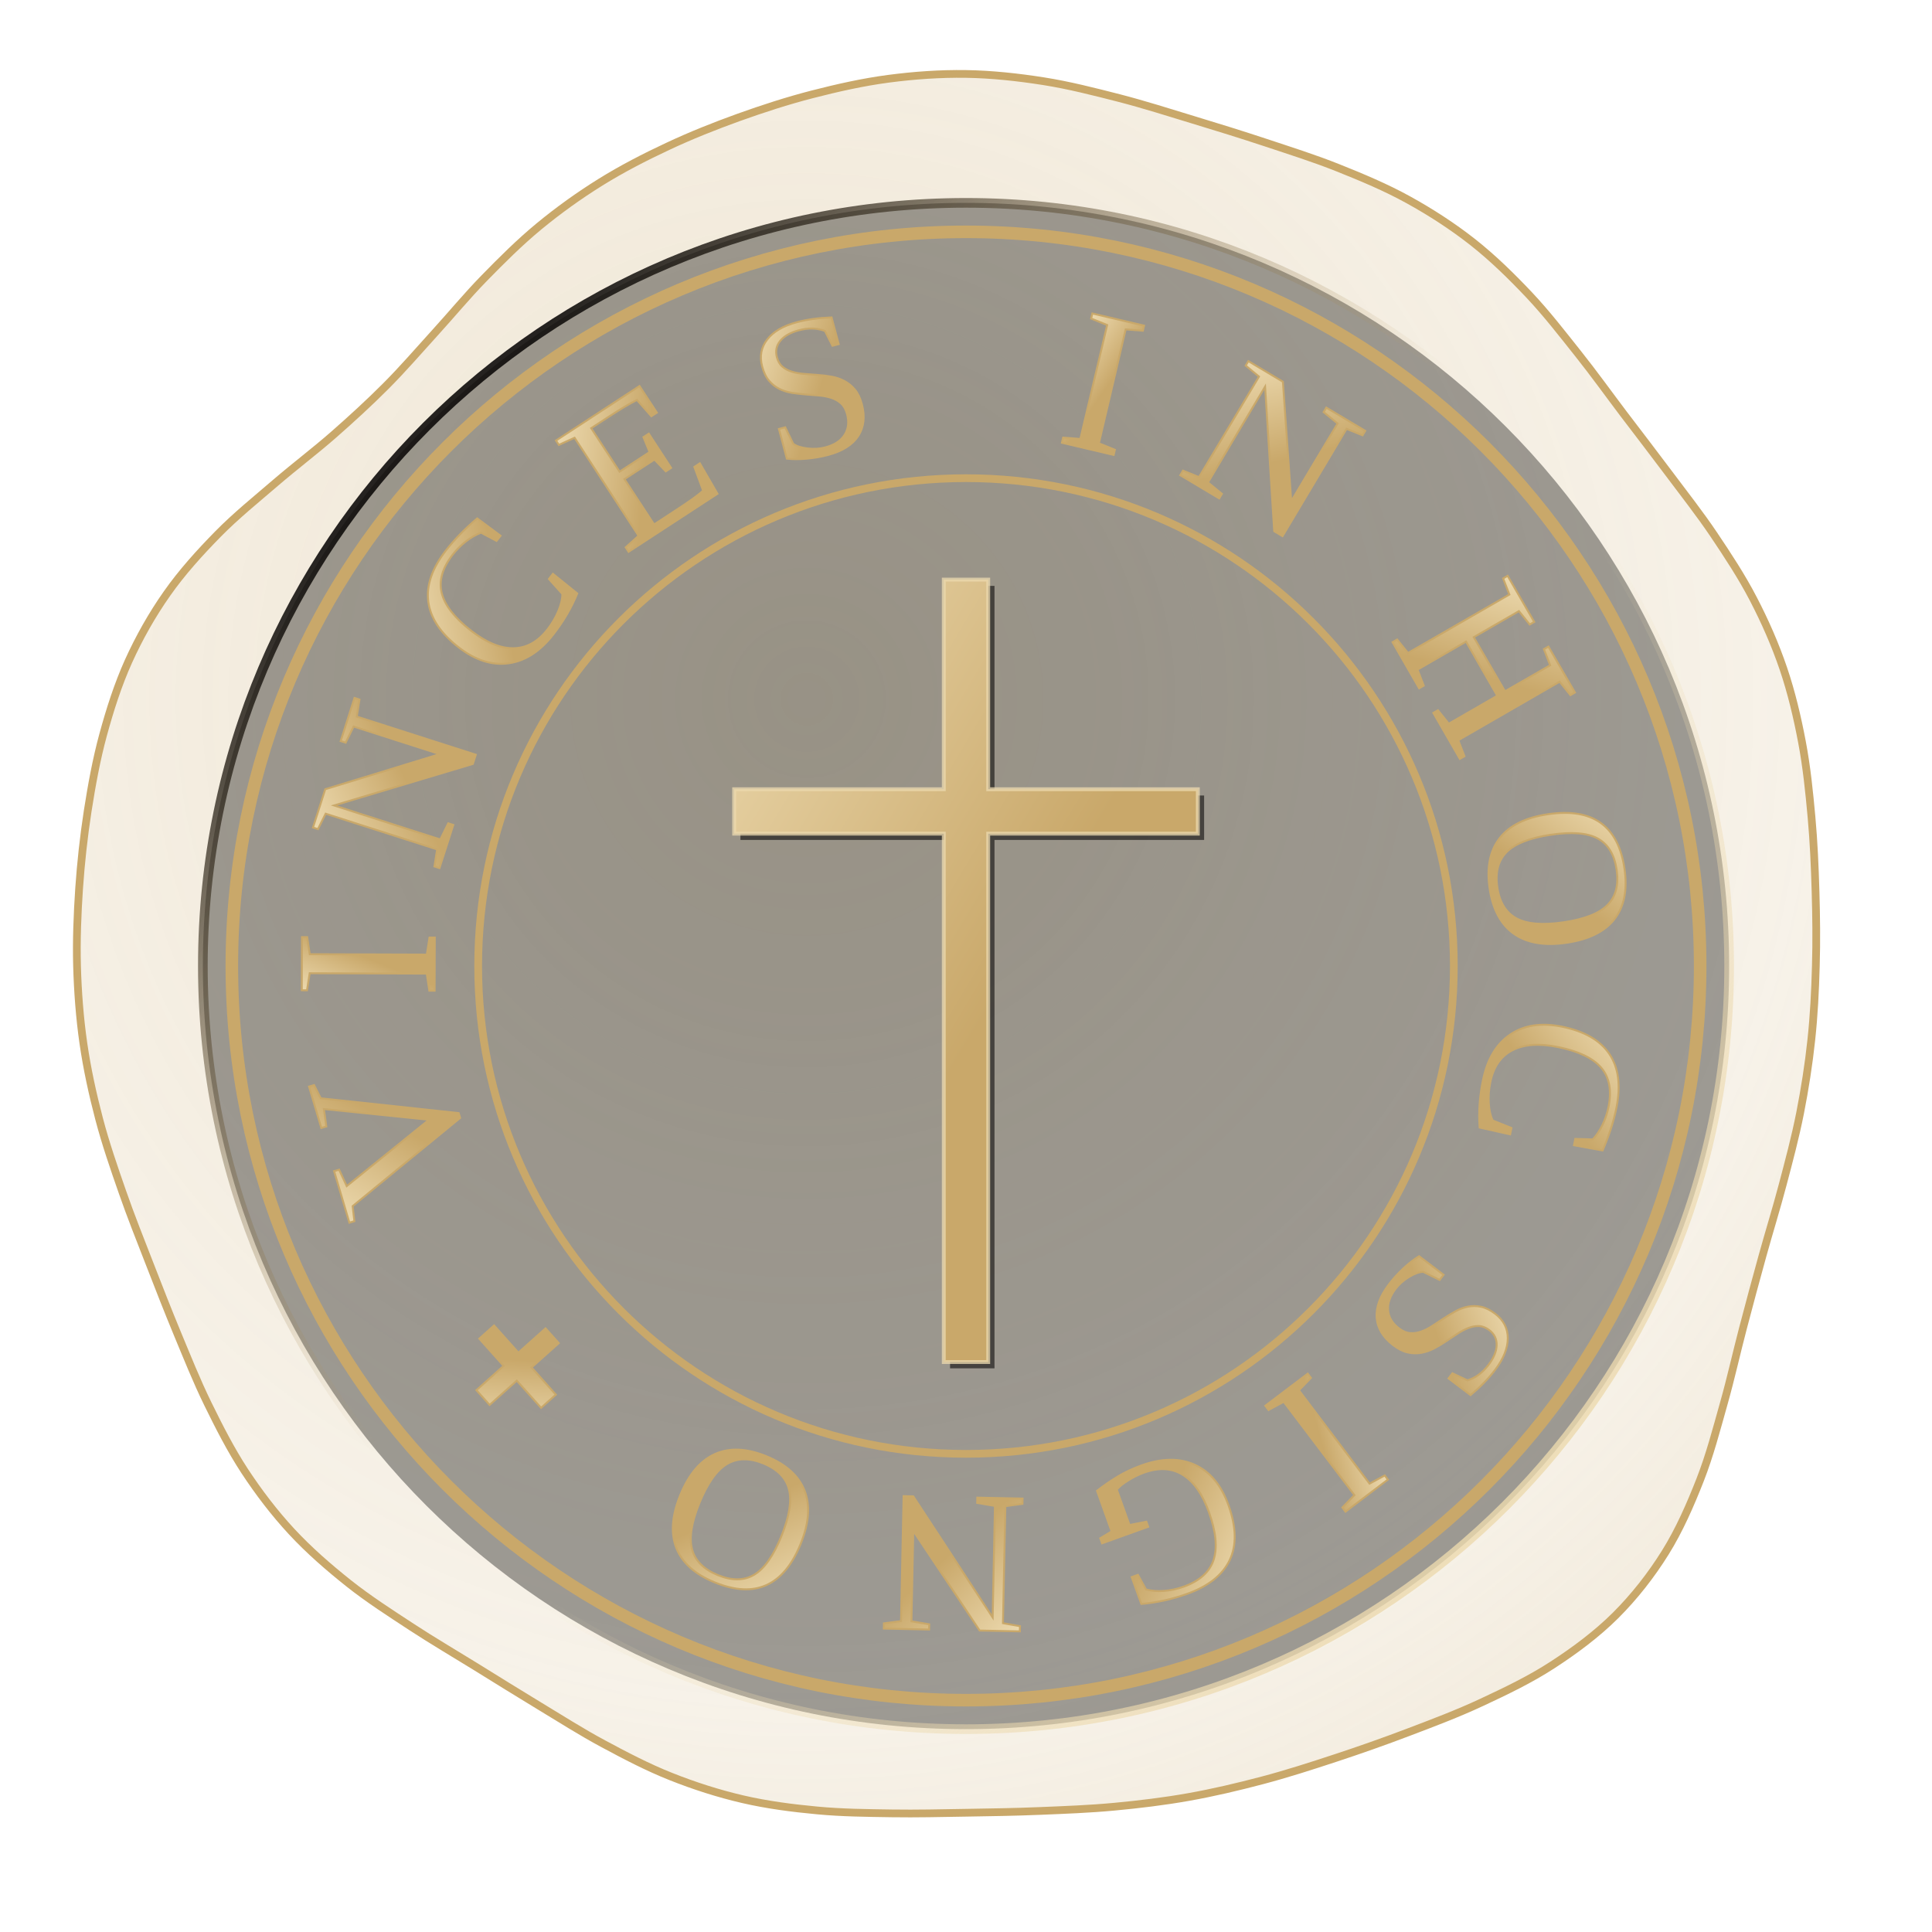
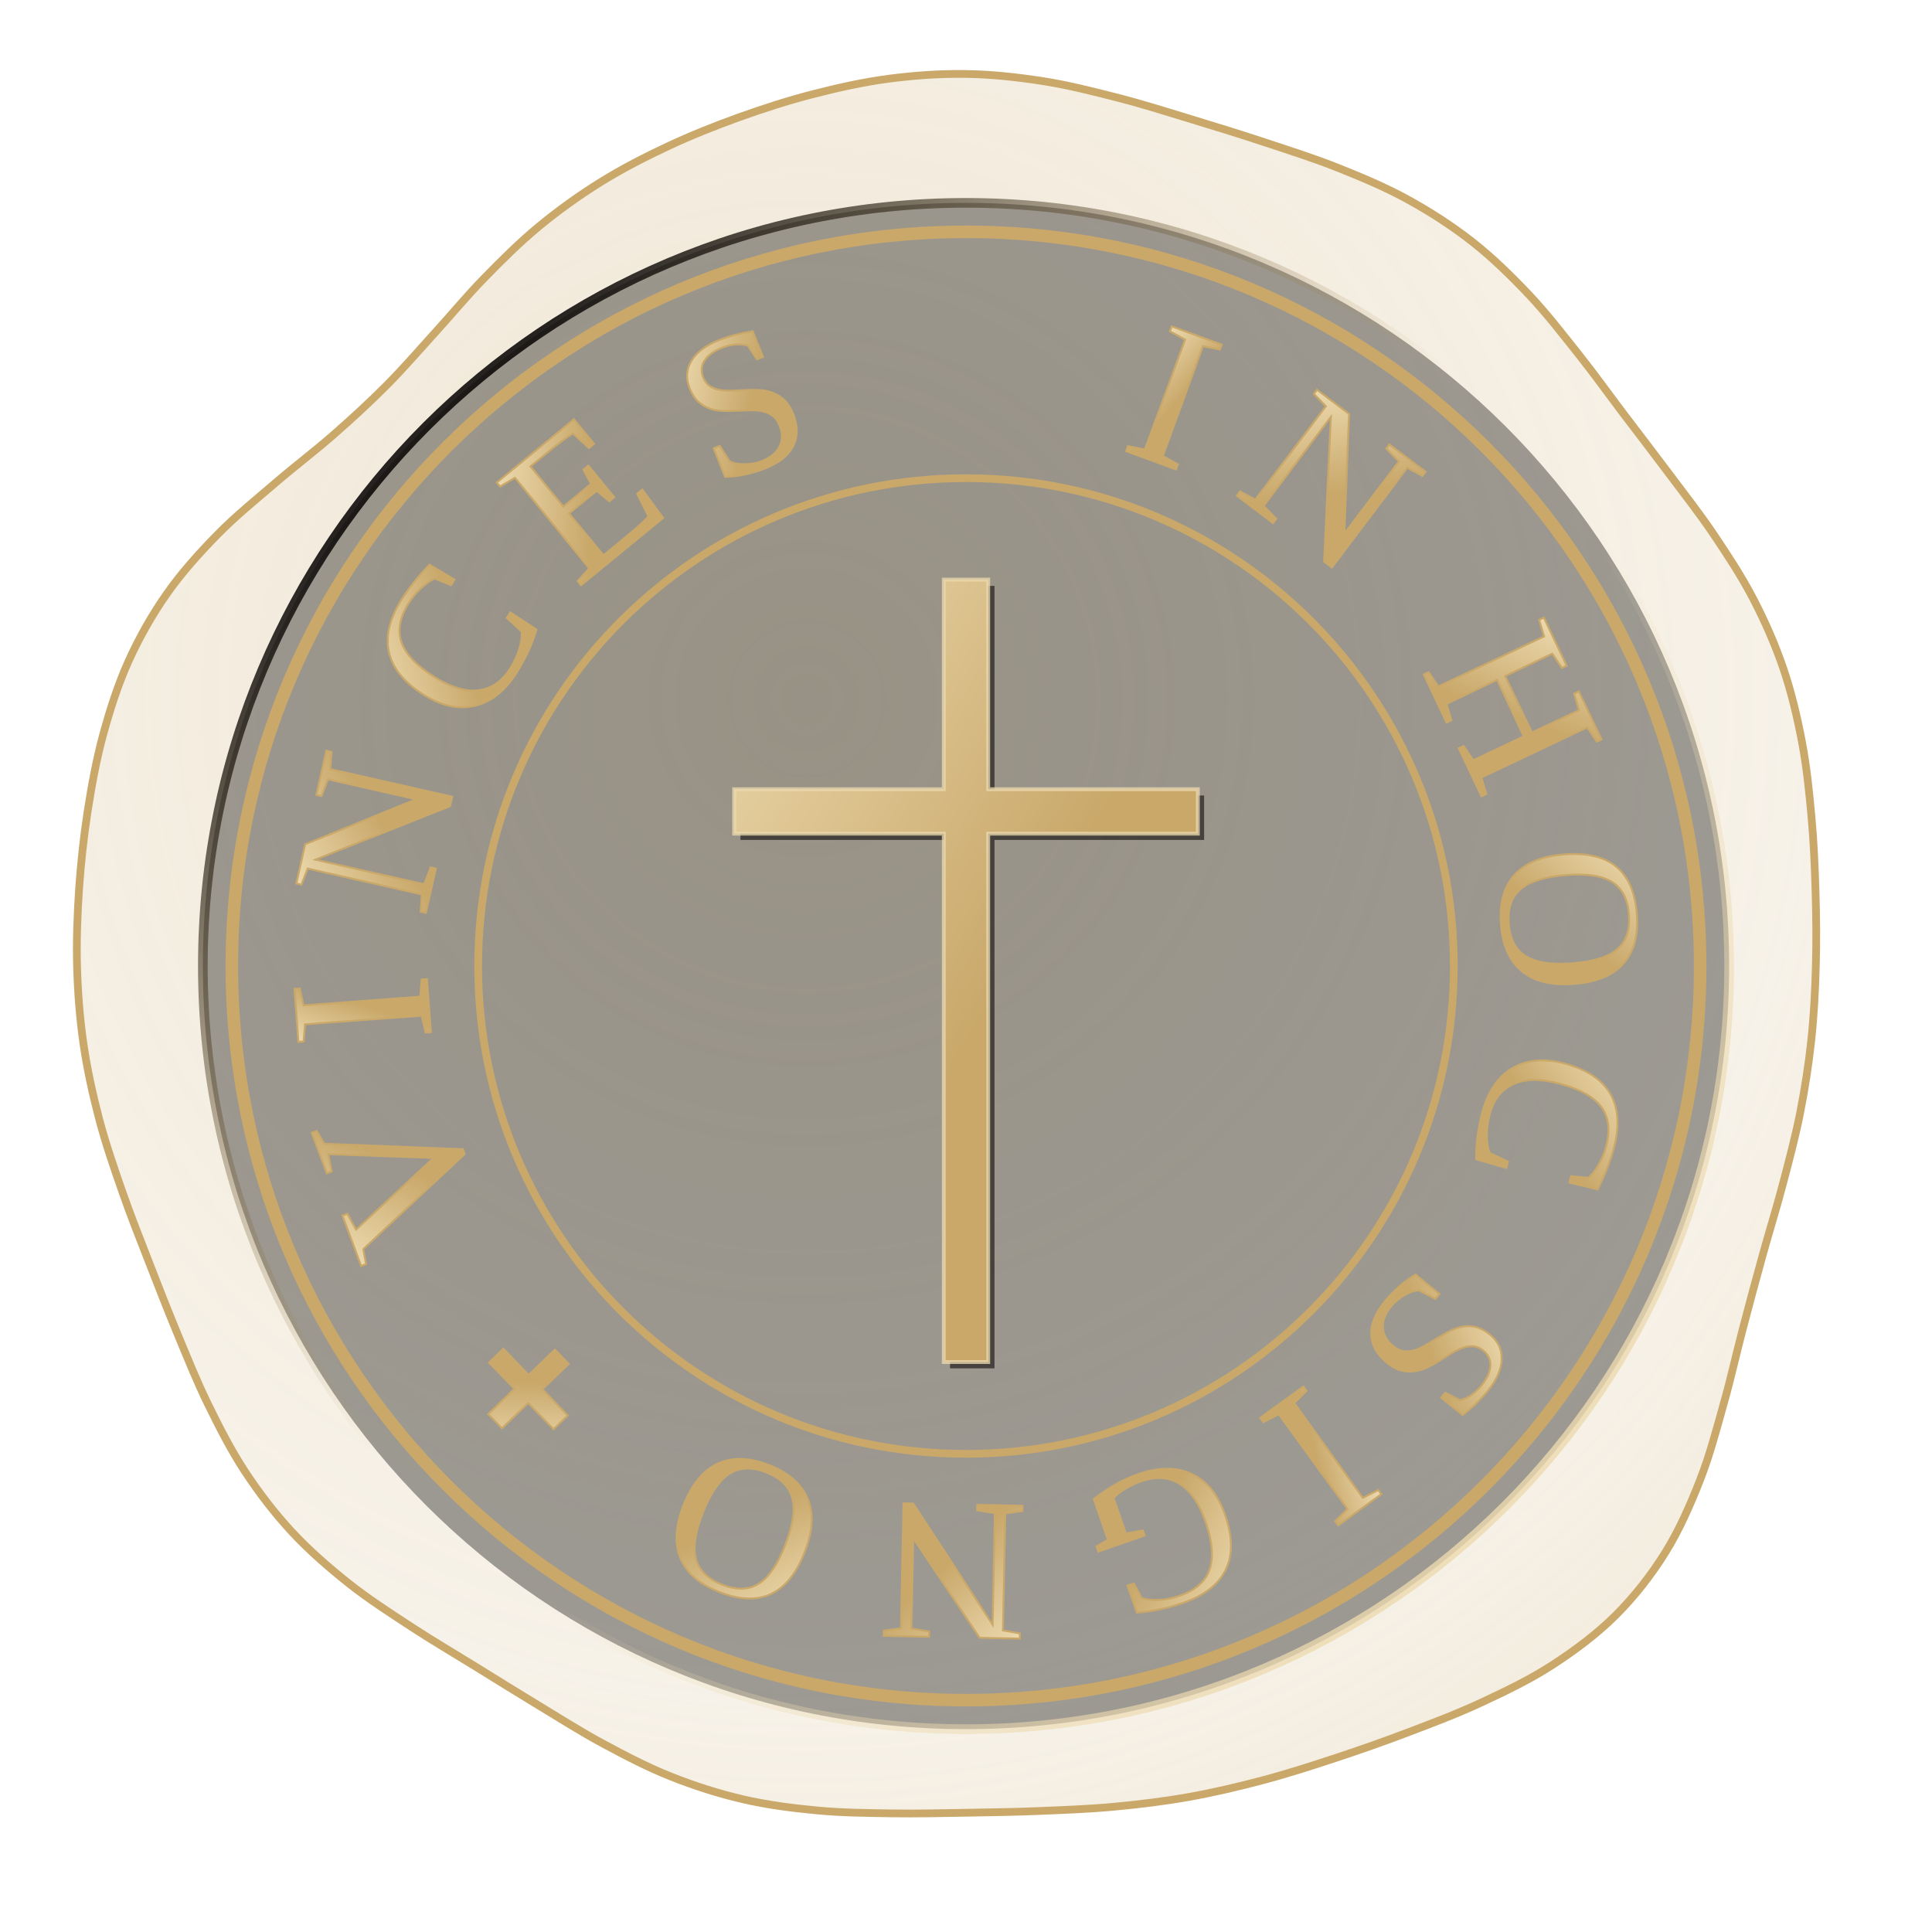
<svg xmlns="http://www.w3.org/2000/svg" viewBox="0 0 400 400" width="400" height="400">
  <defs>
    <radialGradient id="wax" cx=".42" cy=".36" r=".72">
      <stop offset="0" stop-color="#c9a86a" stop-opacity=".30" />
      <stop offset=".8" stop-color="#c9a86a" stop-opacity=".15" />
      <stop offset="1" stop-color="#c9a86a" stop-opacity=".22" />
    </radialGradient>
    <linearGradient id="relief" x1="0" y1="0" x2="1" y2="1">
      <stop offset="0" stop-color="#ecd9ae" />
      <stop offset=".55" stop-color="#c9a86a" />
      <stop offset="1" stop-color="#c9a86a" />
    </linearGradient>
    <linearGradient id="edge" gradientUnits="userSpaceOnUse" x1="90" y1="90" x2="310" y2="310">
      <stop offset="0" stop-color="#0d0b0a" stop-opacity=".9" />
      <stop offset=".45" stop-color="#c9a86a" stop-opacity="0" />
      <stop offset=".6" stop-color="#ecd9ae" stop-opacity="0" />
      <stop offset="1" stop-color="#ecd9ae" stop-opacity=".8" />
    </linearGradient>
    <path id="cross" d="M195.4 120H204.6V163.4H248V172.6H204.6V282H195.4V172.6H152V163.4H195.4Z" />
  </defs>
  <path d="M200 15.31C205.35 15.39 210.75 15.98 216.03 16.81C221.31 17.64 226.53 18.98 231.69 20.3C236.84 21.63 241.89 23.24 246.95 24.78C252.01 26.31 257.03 27.87 262.05 29.53C267.06 31.2 272.13 32.79 277.05 34.76C281.98 36.73 286.94 38.8 291.59 41.37C296.23 43.93 300.76 46.86 304.93 50.14C309.1 53.43 312.95 57.21 316.59 61.06C320.22 64.91 323.48 69.14 326.75 73.25C330.02 77.36 333.05 81.59 336.18 85.73C339.32 89.87 342.46 93.93 345.56 98.08C348.66 102.23 351.88 106.31 354.79 110.63C357.69 114.95 360.6 119.36 363 123.99C365.41 128.62 367.54 133.47 369.22 138.41C370.9 143.35 372.11 148.5 373.08 153.62C374.05 158.74 374.58 163.97 375.05 169.13C375.52 174.3 375.74 179.47 375.89 184.61C376.04 189.76 376.1 194.88 375.95 200C375.81 205.12 375.56 210.24 375.01 215.31C374.47 220.39 373.67 225.45 372.69 230.45C371.7 235.45 370.38 240.38 369.08 245.3C367.78 250.23 366.27 255.07 364.9 260.02C363.53 264.97 362.19 269.92 360.86 275.01C359.52 280.1 358.37 285.34 356.89 290.58C355.41 295.81 354 301.27 351.98 306.42C349.96 311.56 347.68 316.79 344.76 321.47C341.84 326.15 338.36 330.59 334.47 334.47C330.58 338.34 326.04 341.71 321.42 344.71C316.81 347.71 311.73 350.14 306.76 352.46C301.78 354.79 296.64 356.72 291.59 358.64C286.54 360.56 281.51 362.33 276.47 363.99C271.43 365.65 266.43 367.26 261.37 368.6C256.3 369.94 251.21 371.14 246.1 372.05C240.99 372.96 235.82 373.58 230.69 374.06C225.56 374.54 220.42 374.73 215.31 374.94C210.19 375.15 205.11 375.23 200 375.31C194.89 375.39 189.79 375.52 184.65 375.44C179.51 375.36 174.32 375.32 169.17 374.83C164.03 374.35 158.82 373.68 153.78 372.51C148.73 371.34 143.73 369.73 138.92 367.82C134.11 365.91 129.46 363.48 124.91 361.03C120.35 358.59 116 355.8 111.59 353.14C107.17 350.47 102.84 347.76 98.44 345.04C94.04 342.32 89.56 339.7 85.18 336.83C80.81 333.96 76.32 331.09 72.19 327.81C68.06 324.52 64 321 60.41 317.13C56.82 313.26 53.56 308.98 50.66 304.57C47.77 300.15 45.34 295.37 43.02 290.63C40.7 285.89 38.75 280.98 36.73 276.13C34.72 271.28 32.83 266.43 30.93 261.54C29.03 256.65 27.08 251.78 25.35 246.8C23.61 241.82 21.87 236.78 20.52 231.65C19.17 226.51 18.02 221.26 17.26 215.99C16.5 210.71 16.1 205.34 15.95 200C15.81 194.66 16.02 189.28 16.38 183.94C16.75 178.59 17.33 173.24 18.15 167.94C18.98 162.63 19.94 157.3 21.35 152.13C22.76 146.96 24.41 141.77 26.61 136.89C28.82 132.01 31.5 127.25 34.59 122.87C37.67 118.48 41.37 114.4 45.12 110.58C48.87 106.76 53.11 103.35 57.08 99.93C61.06 96.51 65.18 93.4 68.99 90.07C72.79 86.73 76.4 83.43 79.91 79.91C83.42 76.39 86.63 72.66 90.02 68.93C93.41 65.21 96.67 61.25 100.27 57.57C103.86 53.89 107.58 50.18 111.59 46.87C115.6 43.56 119.89 40.48 124.33 37.72C128.77 34.96 133.47 32.54 138.24 30.31C143 28.07 147.93 26.11 152.92 24.31C157.91 22.52 163.01 20.86 168.18 19.53C173.35 18.2 178.63 17.01 183.93 16.31C189.23 15.61 194.65 15.23 200 15.31Z" fill="url(#wax)" stroke="#c9a86a" stroke-width="1.6" stroke-linejoin="round" />
  <circle cx="200" cy="200" r="158" fill="#0d0b0a" fill-opacity=".38" />
  <circle cx="200" cy="200" r="158" fill="none" stroke="url(#edge)" stroke-width="2" />
  <g fill="none" stroke="#c9a86a">
    <circle cx="200" cy="200" r="152" stroke-width="2.6" />
    <circle cx="200" cy="200" r="101" stroke-width="1.6" />
  </g>
  <g font-family="Georgia, 'Times New Roman', serif" font-size="42" text-anchor="middle" fill="url(#relief)" stroke="#c9a86a" stroke-width=".4">
-     <text transform="rotate(13.24 200 200)" x="200" y="90">I</text>
-     <text transform="rotate(30.82 200 200)" x="200" y="90">N</text>
-     <text transform="rotate(60.03 200 200)" x="200" y="90">H</text>
-     <text transform="rotate(81.58 200 200)" x="200" y="90">O</text>
-     <text transform="rotate(101.5 200 200)" x="200" y="90">C</text>
-     <text transform="rotate(127.19 200 200)" x="200" y="90">S</text>
-     <text transform="rotate(142.88 200 200)" x="200" y="90">I</text>
-     <text transform="rotate(160.26 200 200)" x="200" y="90">G</text>
-     <text transform="rotate(181.17 200 200)" x="200" y="90">N</text>
-     <text transform="rotate(202.17 200 200)" x="200" y="90">O</text>
-     <text transform="rotate(253.5 200 200)" x="200" y="90">V</text>
-     <text transform="rotate(270.19 200 200)" x="200" y="90">I</text>
-     <text transform="rotate(287.77 200 200)" x="200" y="90">N</text>
-     <text transform="rotate(307.82 200 200)" x="200" y="90">C</text>
-     <text transform="rotate(326.87 200 200)" x="200" y="90">E</text>
-     <text transform="rotate(345.1 200 200)" x="200" y="90">S</text>
-     <path transform="rotate(228.22 200 200)" d="M197.95 65.9H202.05V73.45H209.6V77.55H202.05V85.1H197.95V77.55H190.4V73.45H197.95Z" />
+     <text transform="rotate(20.09 200 200)" x="200" y="88.5">I</text>
+     <text transform="rotate(37.08 200 200)" x="200" y="88.5">N</text>
+     <text transform="rotate(64.65 200 200)" x="200" y="88.5">H</text>
+     <text transform="rotate(85.56 200 200)" x="200" y="88.5">O</text>
+     <text transform="rotate(104.87 200 200)" x="200" y="88.5">C</text>
+     <text transform="rotate(128.96 200 200)" x="200" y="88.5">S</text>
+     <text transform="rotate(144.08 200 200)" x="200" y="88.5">I</text>
+     <text transform="rotate(160.87 200 200)" x="200" y="88.5">G</text>
+     <text transform="rotate(181.16 200 200)" x="200" y="88.5">N</text>
+     <text transform="rotate(201.52 200 200)" x="200" y="88.5">O</text>
+     <text transform="rotate(249.66 200 200)" x="200" y="88.5">V</text>
+     <text transform="rotate(265.77 200 200)" x="200" y="88.5">I</text>
+     <text transform="rotate(282.76 200 200)" x="200" y="88.5">N</text>
+     <text transform="rotate(302.19 200 200)" x="200" y="88.5">C</text>
+     <text transform="rotate(320.64 200 200)" x="200" y="88.5">E</text>
+     <text transform="rotate(338.27 200 200)" x="200" y="88.5">S</text>
+     <path transform="rotate(225.97 200 200)" d="M197.95 64.4H202.05V71.95H209.6V76.05H202.05V83.6H197.95V76.05H190.4V71.95H197.95Z" />
  </g>
  <use href="#cross" transform="translate(1.3 1.3)" fill="#0d0b0a" fill-opacity=".6" />
  <use href="#cross" fill="url(#relief)" />
  <use href="#cross" fill="none" stroke="#ecd9ae" stroke-width=".8" stroke-opacity=".75" />
</svg>
